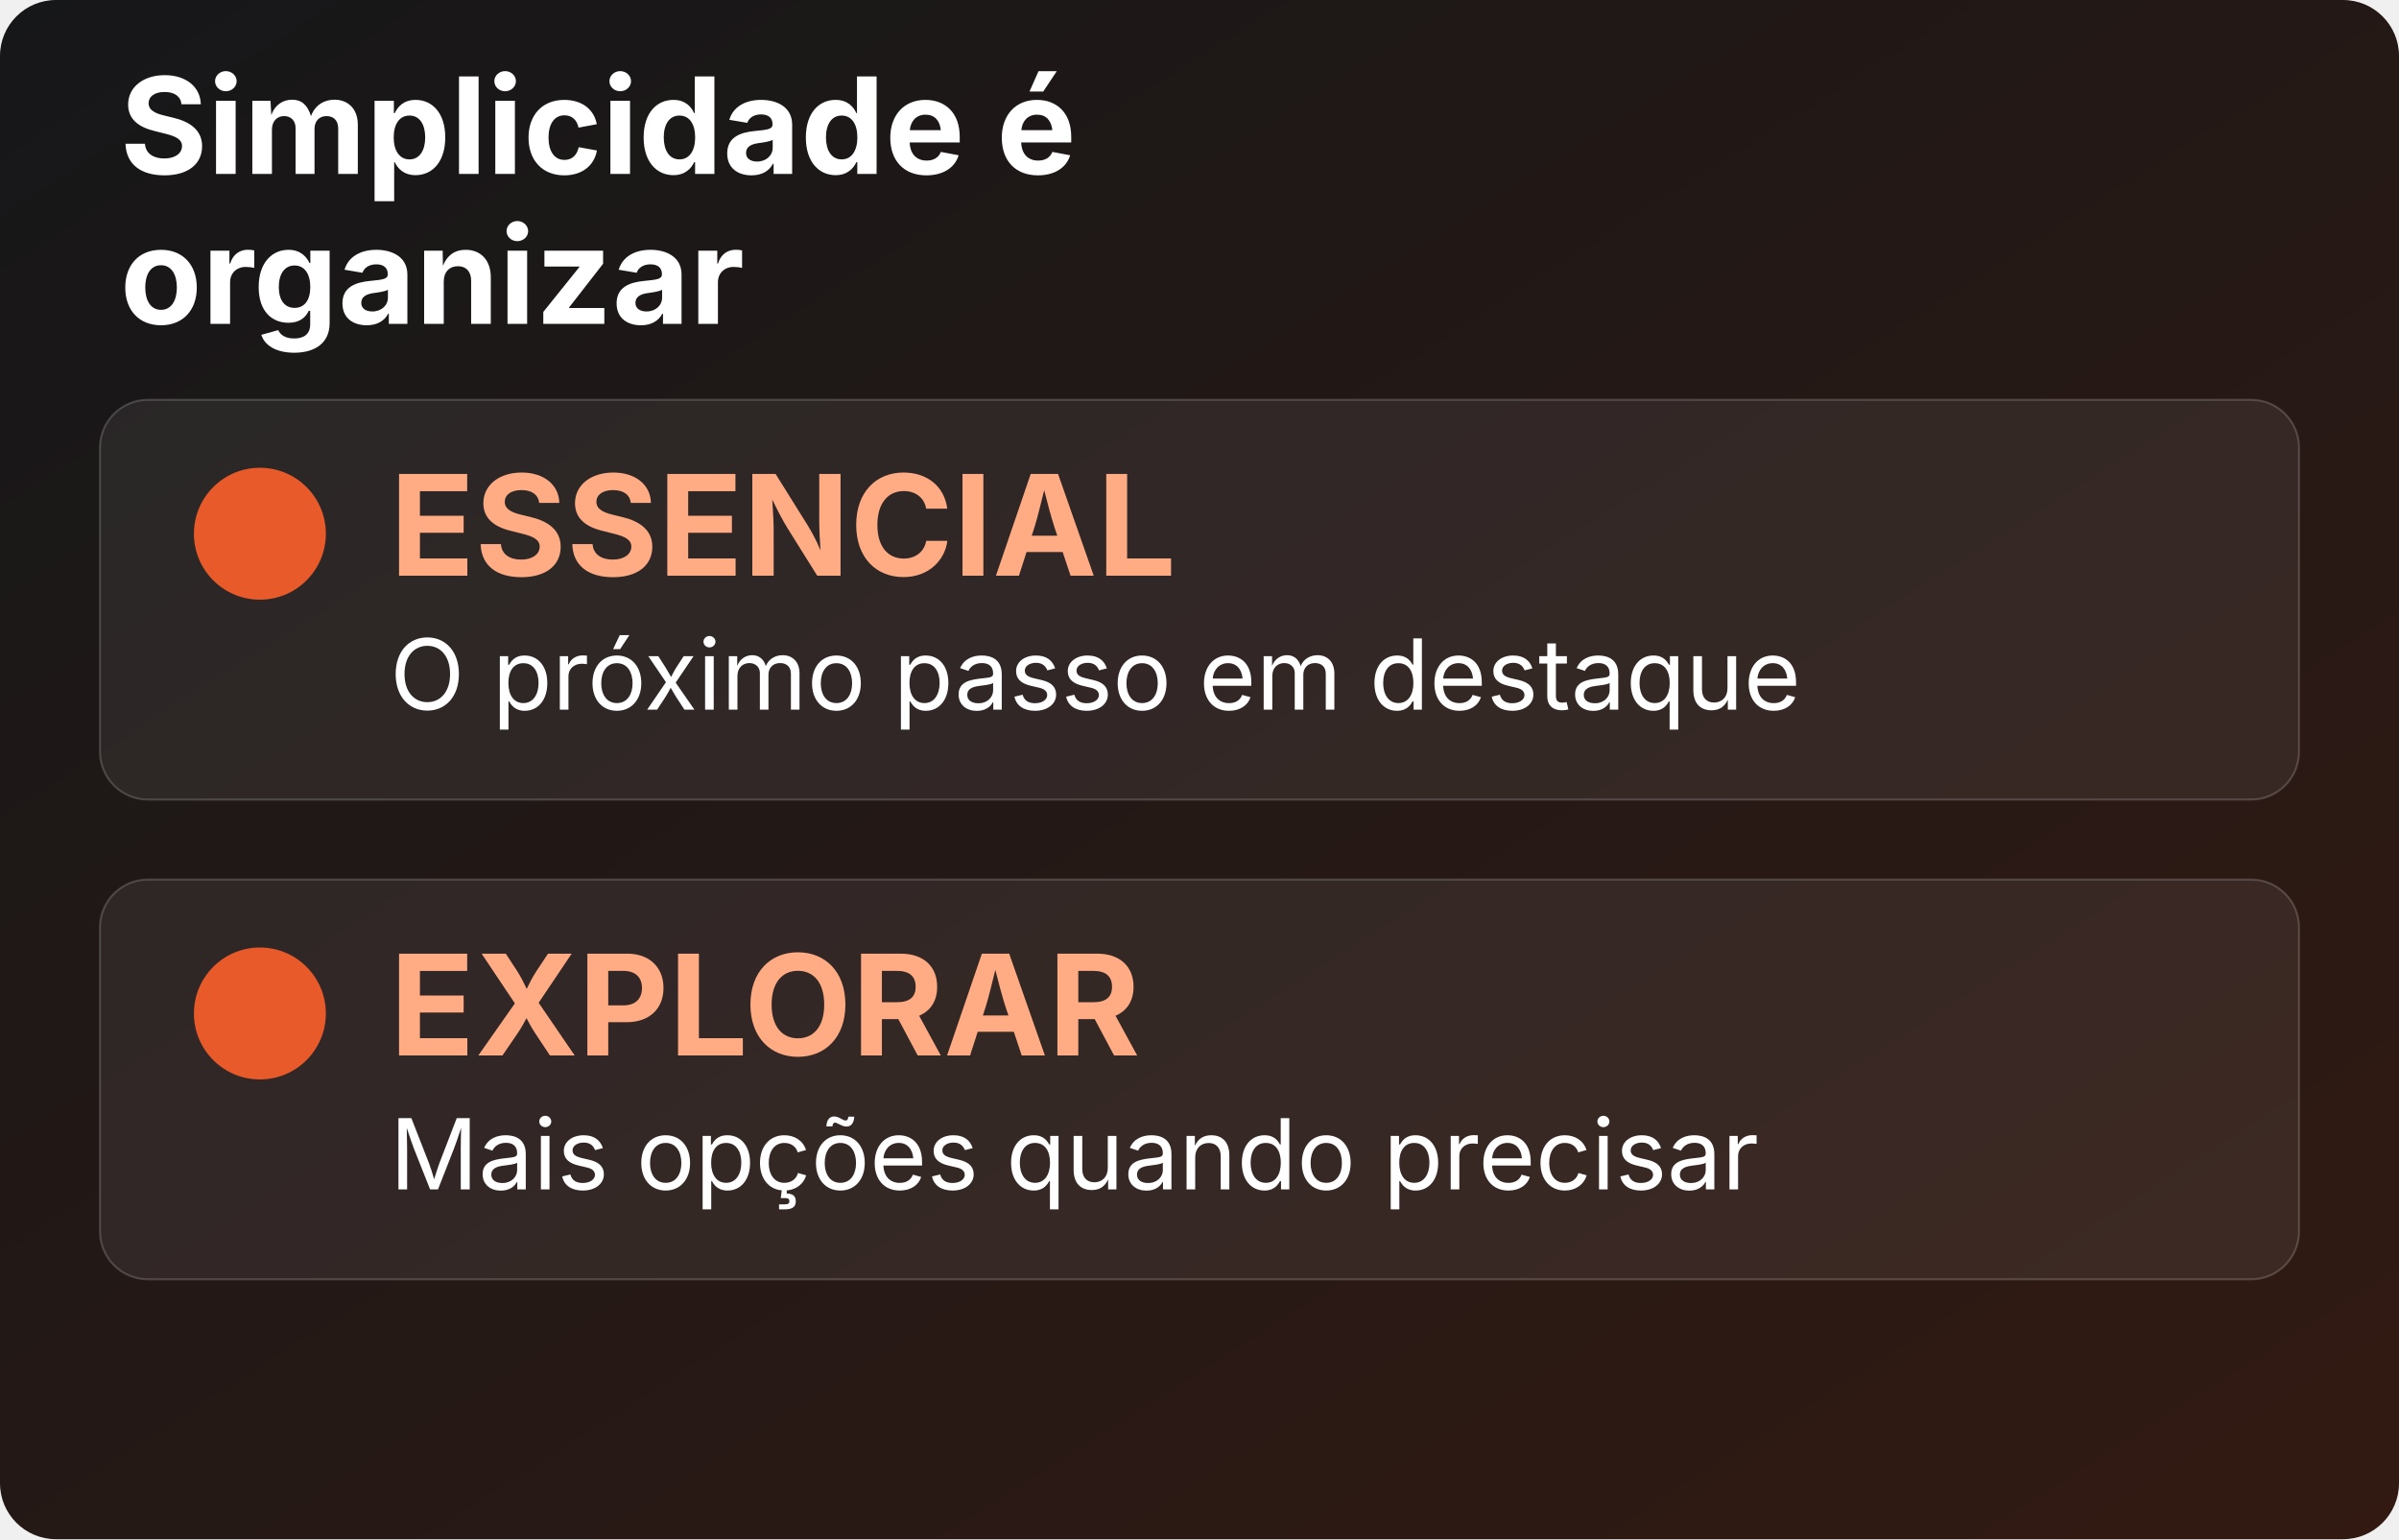
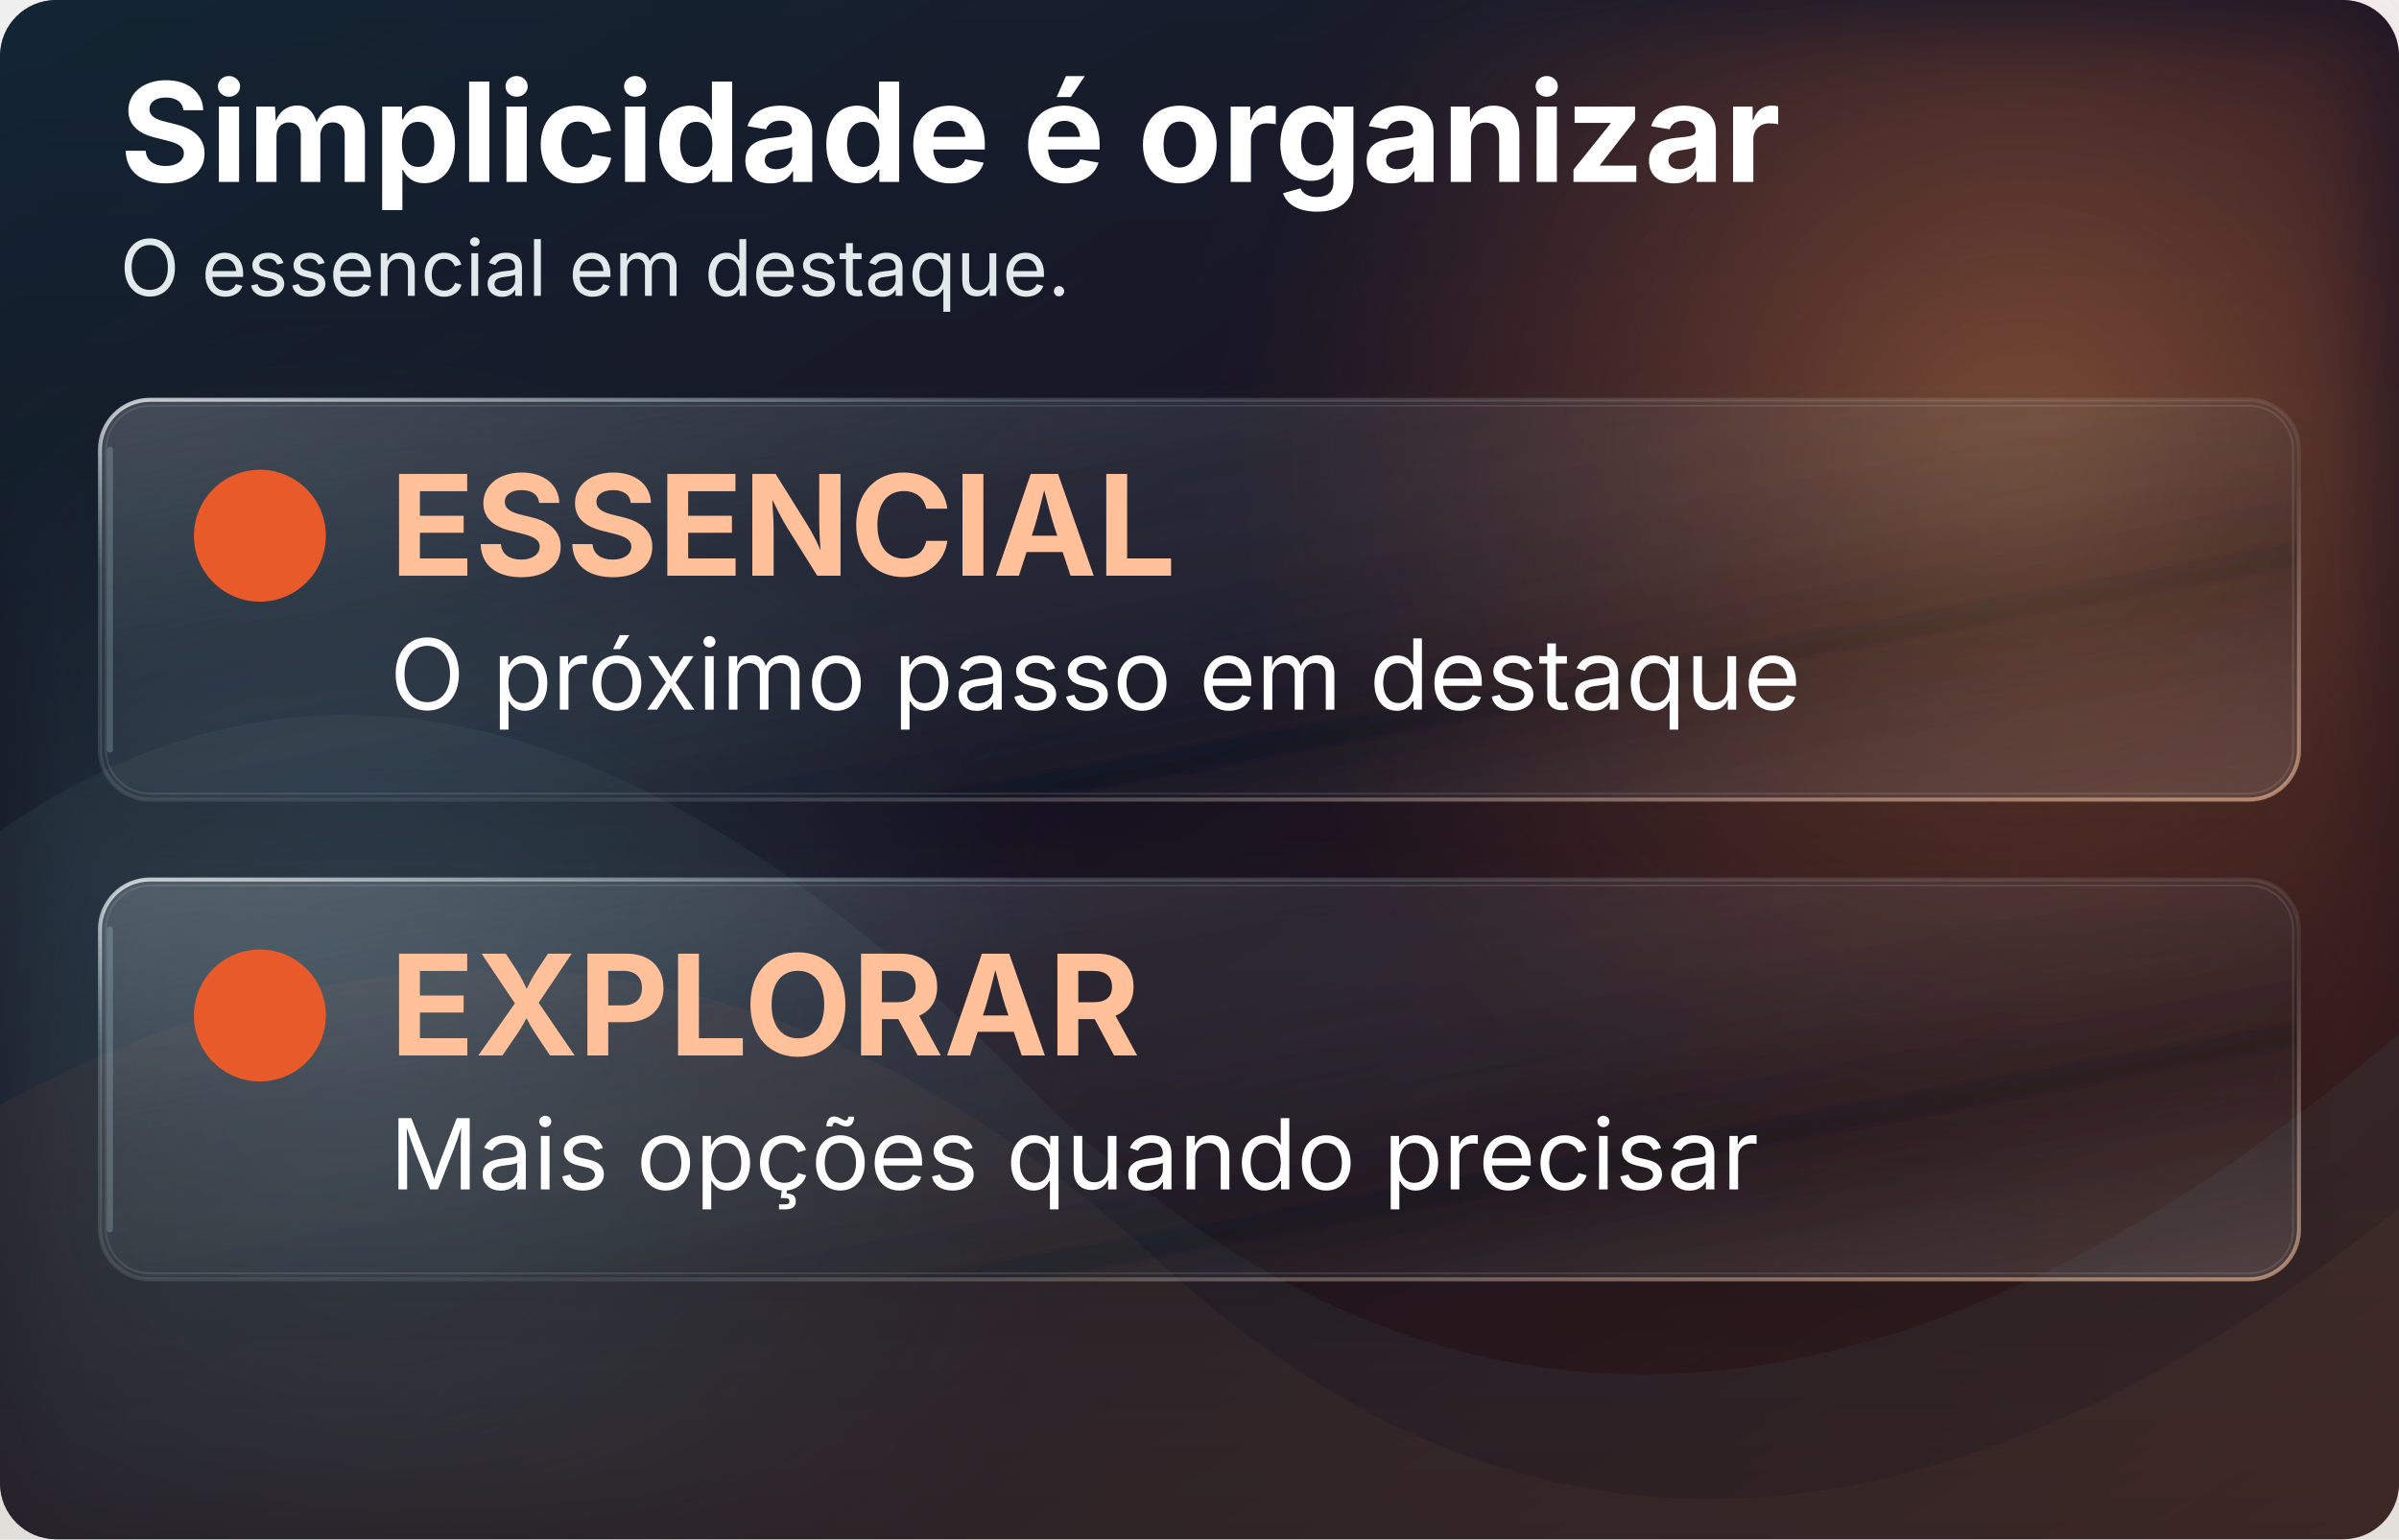
<svg xmlns="http://www.w3.org/2000/svg" viewBox="0 0 1200 770" role="img" aria-labelledby="t">
  <defs>
-     <linearGradient id="b" x1="0" x2="1" y1="0" y2="1">
-       <stop stop-color="#161719" />
-       <stop offset="1" stop-color="#321a12" />
+     <linearGradient id="sky" x1="0" x2="1" y1="0" y2="1">
+       <stop stop-color="#183447" />
+       <stop offset=".48" stop-color="#251a31" />
+       <stop offset="1" stop-color="#7b3423" />
    </linearGradient>
+     <linearGradient id="veil" x1="0" x2="1" y1="0" y2="1">
+       <stop stop-color="#f7ffff" stop-opacity=".19" />
+       <stop offset=".32" stop-color="#cfe8f3" stop-opacity=".075" />
+       <stop offset=".7" stop-color="#182c39" stop-opacity=".14" />
+       <stop offset="1" stop-color="#fff3e6" stop-opacity=".12" />
+     </linearGradient>
+     <linearGradient id="rim" x1="0" y1="0" x2="1" y2="1">
+       <stop stop-color="#ffffff" stop-opacity=".74" />
+       <stop offset=".21" stop-color="#d5f5ff" stop-opacity=".17" />
+       <stop offset=".6" stop-color="#ffffff" stop-opacity=".06" />
+       <stop offset="1" stop-color="#ffc39e" stop-opacity=".57" />
+     </linearGradient>
+     <linearGradient id="shade" x1="0" y1="0" x2="0" y2="1">
+       <stop stop-color="#0b0d13" stop-opacity=".38" />
+       <stop offset="1" stop-color="#090b12" stop-opacity=".62" />
+     </linearGradient>
+     <radialGradient id="warm">
+       <stop stop-color="#ffa060" stop-opacity=".8" />
+       <stop offset="1" stop-color="#e85a2a" stop-opacity="0" />
+     </radialGradient>
+     <radialGradient id="cool">
+       <stop stop-color="#9be4ff" stop-opacity=".45" />
+       <stop offset="1" stop-color="#77cbe4" stop-opacity="0" />
+     </radialGradient>
+     <linearGradient id="light" x1="0" y1="0" x2="1" y2="0">
+       <stop stop-color="#fff" stop-opacity=".08" />
+       <stop offset=".5" stop-color="#fff" stop-opacity=".56" />
+       <stop offset="1" stop-color="#fff" stop-opacity=".03" />
+     </linearGradient>
+     <filter id="blur">
+       <feGaussianBlur stdDeviation="32" />
+     </filter>
+     <filter id="shadow" x="-30%" y="-30%" width="160%" height="180%">
+       <feDropShadow dx="0" dy="16" stdDeviation="18" flood-color="#000" flood-opacity=".4" />
+     </filter>
  </defs>
-   <rect width="1200" height="770" rx="28" fill="url(#b)" />
+   <rect width="1200" height="770" rx="28" fill="url(#sky)" />
+   <circle cx="1010" cy="231" r="380" fill="url(#warm)" filter="url(#blur)" />
+   <circle cx="180" cy="539" r="350" fill="url(#cool)" filter="url(#blur)" />
+   <path d="M-100 508.2 Q170 192.5 510 539 T1300 423.5 V770 H-100Z" fill="#8ac1c5" opacity=".16" />
+   <path d="M-100 616 Q270 346.5 580 631.4 T1300 515.9 V770 H-100Z" fill="#f5a277" opacity=".13" />
+   <rect width="1200" height="770" rx="28" fill="url(#shade)" />
  <g font-family="Inter,'Segoe UI',Arial,sans-serif">
-     <text x="60" y="87" fill="#fff" font-size="67" font-weight="700">Simplicidade é</text>
-     <text x="60" y="162" fill="#fff" font-size="67" font-weight="700">organizar</text>
-     <rect x="50" y="200" width="1100" height="200" rx="24" fill="#ffffff" fill-opacity=".07" stroke="#ffffff" stroke-opacity=".18" />
-     <circle cx="130" cy="267" r="33" fill="#e85a2a" />
-     <text x="195" y="288" fill="#ffac85" font-size="70" font-weight="700">ESSENCIAL</text>
-     <text x="195" y="355" fill="#fff" font-size="49">O próximo passo em destaque</text>
-     <rect x="50" y="440" width="1100" height="200" rx="24" fill="#ffffff" fill-opacity=".07" stroke="#ffffff" stroke-opacity=".18" />
-     <circle cx="130" cy="507" r="33" fill="#e85a2a" />
-     <text x="195" y="528" fill="#ffac85" font-size="70" font-weight="700">EXPLORAR</text>
-     <text x="195" y="595" fill="#fff" font-size="49">Mais opções quando precisar</text>
+     <text x="60" y="91" fill="#fff" font-size="69" font-weight="700">Simplicidade é organizar</text>
+     <text x="60" y="148" fill="#e1e9eb" font-size="39" font-weight="400">O essencial em destaque.</text>
+     <g filter="url(#shadow)">
+       <rect x="50" y="200" width="1100" height="200" rx="25" fill="url(#veil)" stroke="url(#rim)" stroke-width="2" />
+       <rect x="53" y="203" width="1094" height="194" rx="22" fill="none" stroke="#fff" stroke-opacity=".10" />
+       <path d="M75 205 H1125" fill="none" stroke="url(#light)" stroke-width="3" stroke-linecap="round" />
+       <path d="M55 225 V375" fill="none" stroke="#d5f7ff" stroke-opacity=".2" stroke-width="3" stroke-linecap="round" />
+     </g>
+     <circle cx="130" cy="268" r="33" fill="#e85a2a" />
+     <text x="195" y="288" fill="#ffc09a" font-size="70" font-weight="700">ESSENCIAL</text>
+     <text x="195" y="355" fill="#fff" font-size="49" font-weight="400">O próximo passo em destaque</text>
+     <g filter="url(#shadow)">
+       <rect x="50" y="440" width="1100" height="200" rx="25" fill="url(#veil)" stroke="url(#rim)" stroke-width="2" />
+       <rect x="53" y="443" width="1094" height="194" rx="22" fill="none" stroke="#fff" stroke-opacity=".10" />
+       <path d="M75 445 H1125" fill="none" stroke="url(#light)" stroke-width="3" stroke-linecap="round" />
+       <path d="M55 465 V615" fill="none" stroke="#d5f7ff" stroke-opacity=".2" stroke-width="3" stroke-linecap="round" />
+     </g>
+     <circle cx="130" cy="508" r="33" fill="#e85a2a" />
+     <text x="195" y="528" fill="#ffc09a" font-size="70" font-weight="700">EXPLORAR</text>
+     <text x="195" y="595" fill="#fff" font-size="49" font-weight="400">Mais opções quando precisar</text>
  </g>
</svg>
